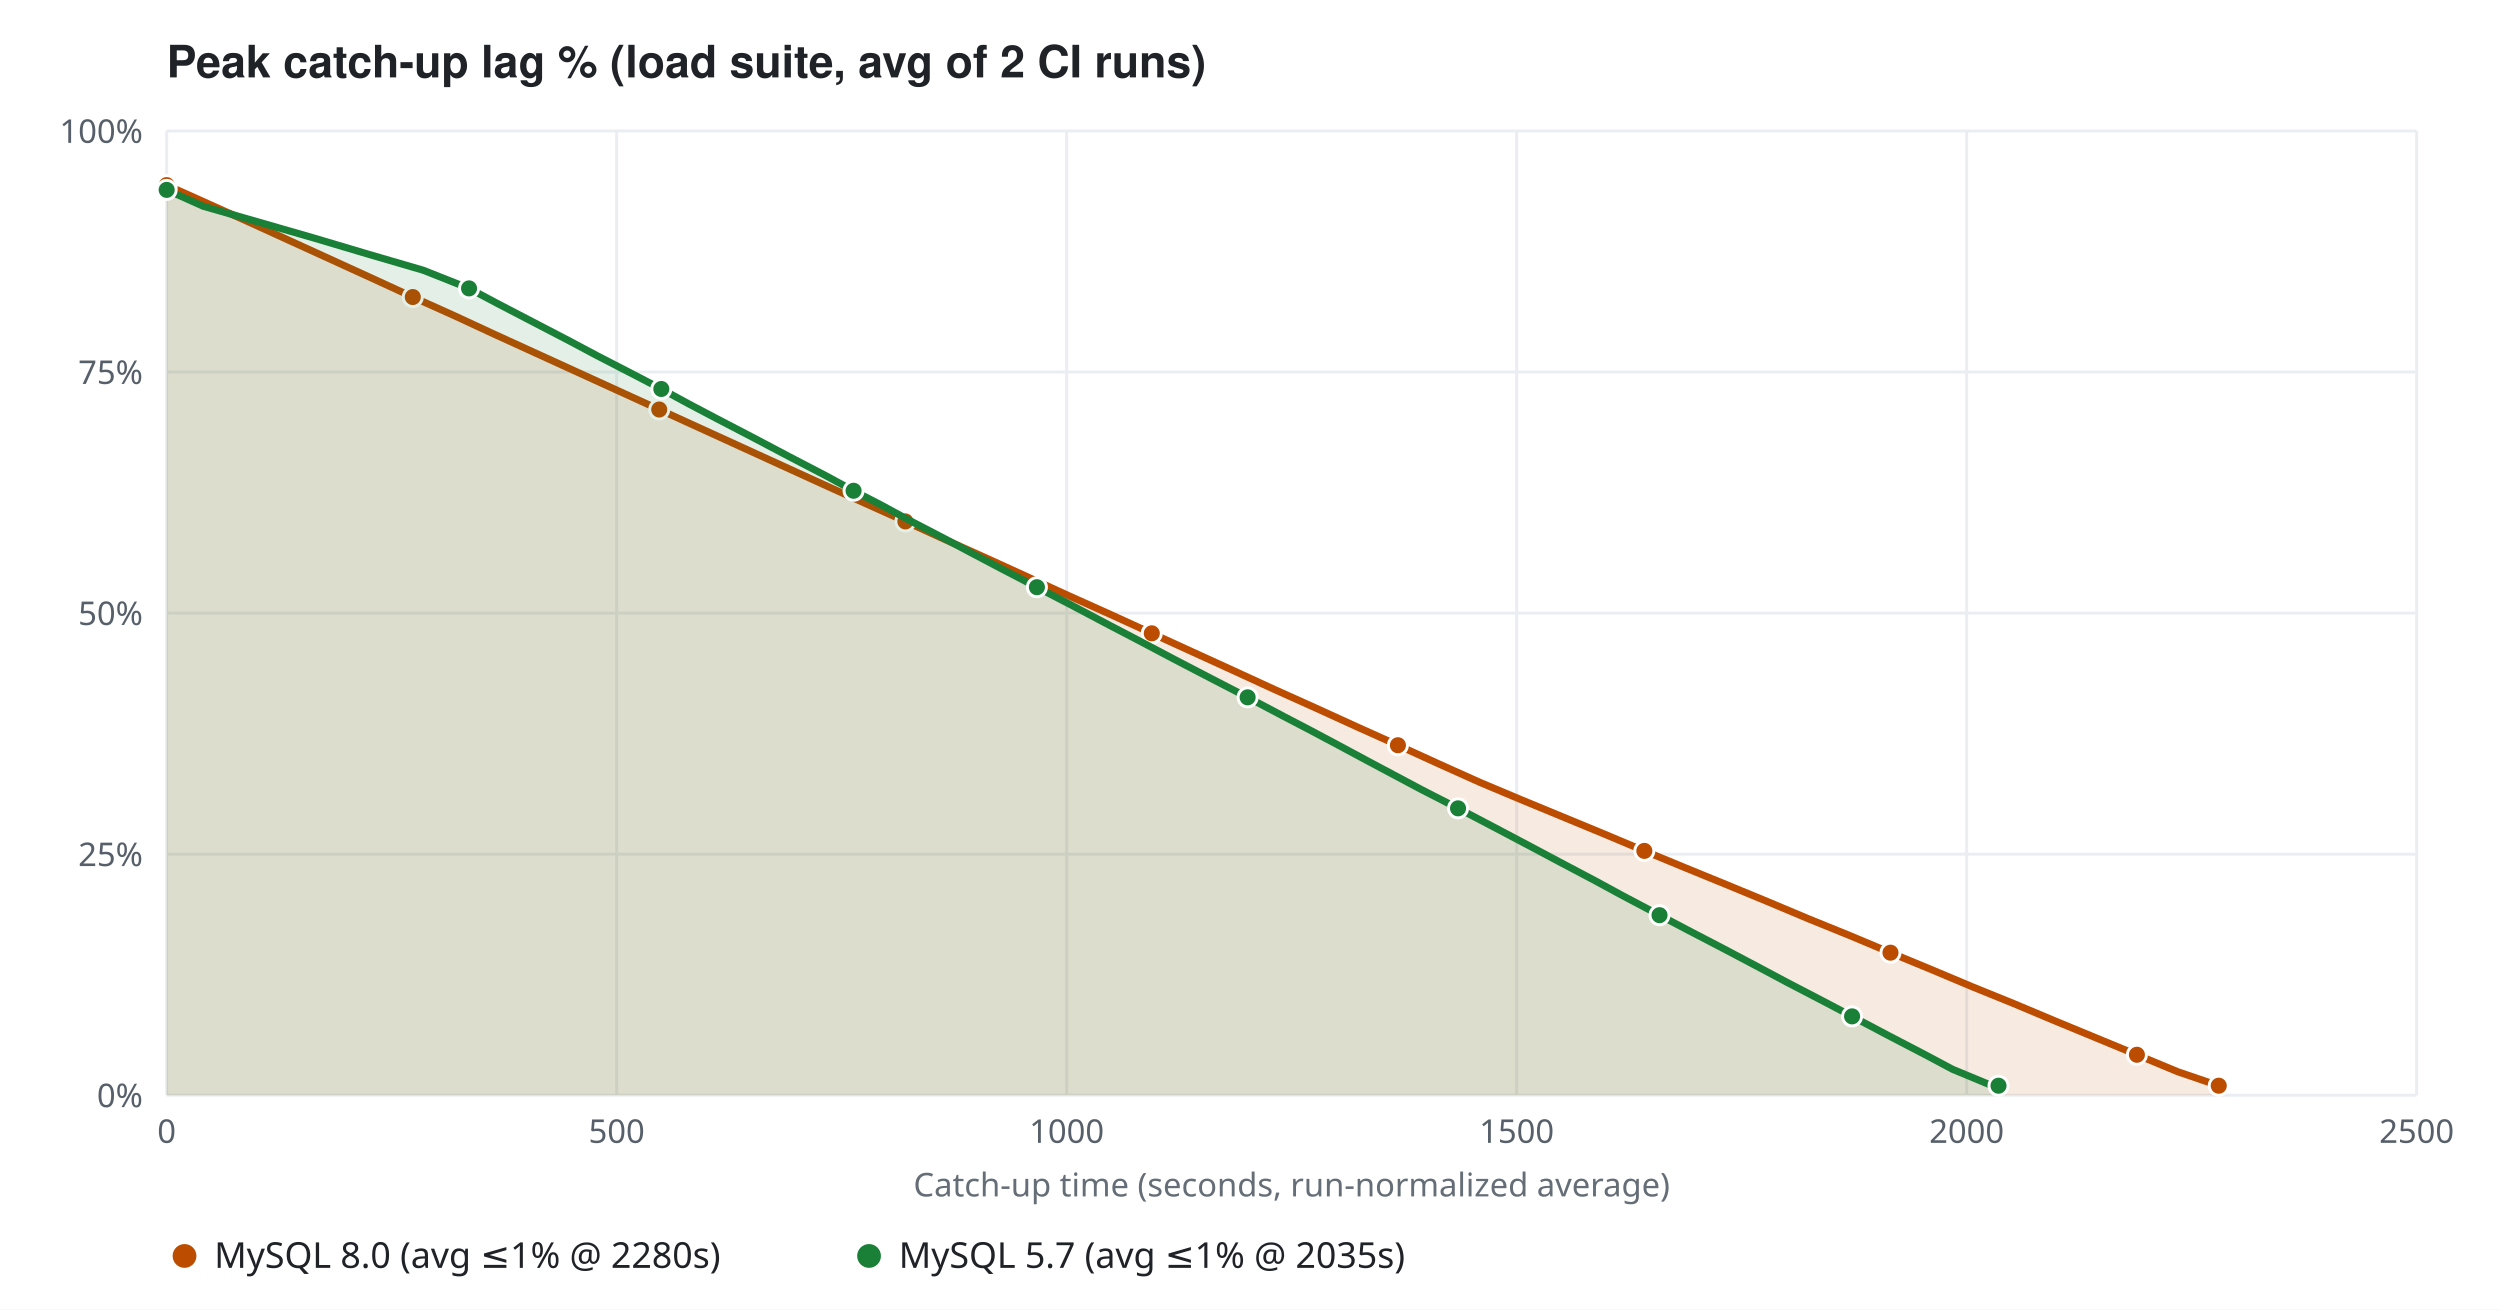
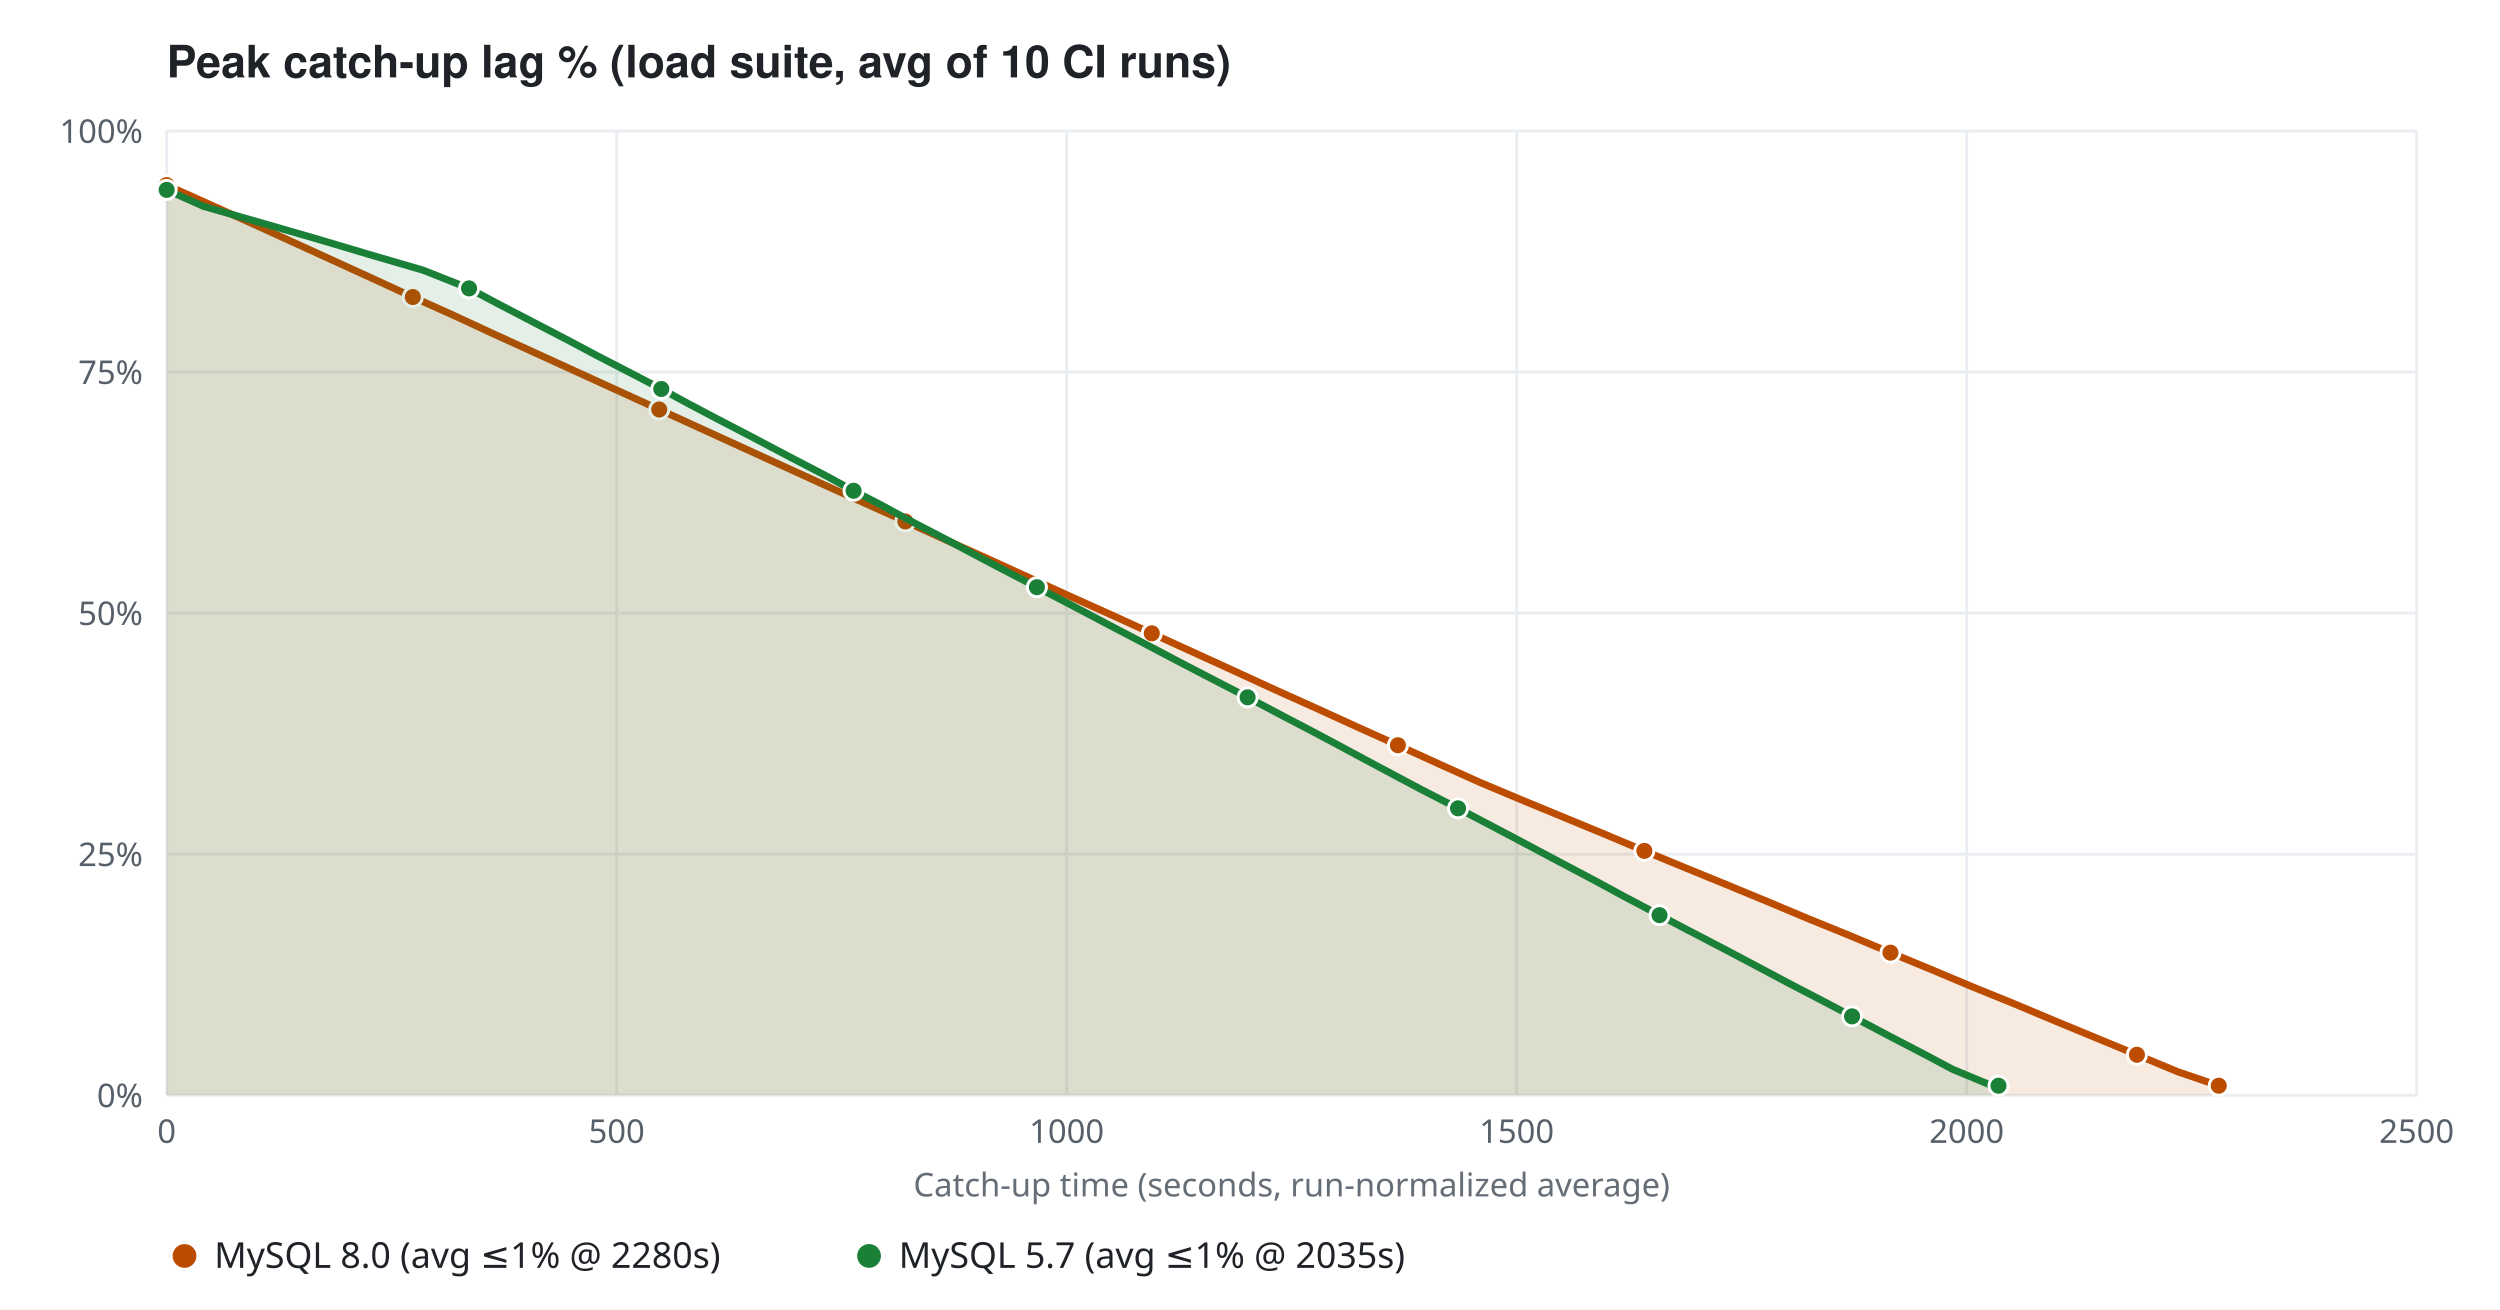
- <svg xmlns="http://www.w3.org/2000/svg" width="840" height="440" viewBox="0 0 840 440" role="img" aria-label="Peak catch-up lag % (load suite, avg of 2 CI runs)">
+ <svg xmlns="http://www.w3.org/2000/svg" width="840" height="440" viewBox="0 0 840 440" role="img" aria-label="Peak catch-up lag % (load suite, avg of 10 CI runs)">
  <rect width="100%" height="100%" fill="#ffffff" />
-   <text x="56" y="26" font-size="15" font-weight="600" fill="#1f2328" font-family="-apple-system,BlinkMacSystemFont,Segoe UI,Helvetica,Arial,sans-serif">Peak catch-up lag % (load suite, avg of 2 CI runs)</text>
+   <text x="56" y="26" font-size="15" font-weight="600" fill="#1f2328" font-family="-apple-system,BlinkMacSystemFont,Segoe UI,Helvetica,Arial,sans-serif">Peak catch-up lag % (load suite, avg of 10 CI runs)</text>
  <line x1="56" y1="368.0" x2="812" y2="368.0" stroke="#eaeef2" stroke-width="1" />
  <text x="48" y="372.0" text-anchor="end" font-size="11" fill="#57606a" font-family="system-ui,sans-serif">0%</text>
  <line x1="56" y1="287.0" x2="812" y2="287.0" stroke="#eaeef2" stroke-width="1" />
  <text x="48" y="291.0" text-anchor="end" font-size="11" fill="#57606a" font-family="system-ui,sans-serif">25%</text>
  <line x1="56" y1="206.0" x2="812" y2="206.0" stroke="#eaeef2" stroke-width="1" />
  <text x="48" y="210.0" text-anchor="end" font-size="11" fill="#57606a" font-family="system-ui,sans-serif">50%</text>
  <line x1="56" y1="125.0" x2="812" y2="125.0" stroke="#eaeef2" stroke-width="1" />
  <text x="48" y="129.0" text-anchor="end" font-size="11" fill="#57606a" font-family="system-ui,sans-serif">75%</text>
  <line x1="56" y1="44.0" x2="812" y2="44.0" stroke="#eaeef2" stroke-width="1" />
  <text x="48" y="48.0" text-anchor="end" font-size="11" fill="#57606a" font-family="system-ui,sans-serif">100%</text>
  <line x1="56.0" y1="44" x2="56.0" y2="368" stroke="#eaeef2" stroke-width="1" />
  <text x="56.0" y="384" text-anchor="middle" font-size="11" fill="#57606a" font-family="system-ui,sans-serif">0</text>
  <line x1="207.2" y1="44" x2="207.2" y2="368" stroke="#eaeef2" stroke-width="1" />
  <text x="207.2" y="384" text-anchor="middle" font-size="11" fill="#57606a" font-family="system-ui,sans-serif">500</text>
  <line x1="358.4" y1="44" x2="358.4" y2="368" stroke="#eaeef2" stroke-width="1" />
  <text x="358.4" y="384" text-anchor="middle" font-size="11" fill="#57606a" font-family="system-ui,sans-serif">1000</text>
  <line x1="509.6" y1="44" x2="509.6" y2="368" stroke="#eaeef2" stroke-width="1" />
  <text x="509.6" y="384" text-anchor="middle" font-size="11" fill="#57606a" font-family="system-ui,sans-serif">1500</text>
  <line x1="660.8" y1="44" x2="660.8" y2="368" stroke="#eaeef2" stroke-width="1" />
  <text x="660.8" y="384" text-anchor="middle" font-size="11" fill="#57606a" font-family="system-ui,sans-serif">2000</text>
  <line x1="812.0" y1="44" x2="812.0" y2="368" stroke="#eaeef2" stroke-width="1" />
  <text x="812.0" y="384" text-anchor="middle" font-size="11" fill="#57606a" font-family="system-ui,sans-serif">2500</text>
  <text x="434" y="402" text-anchor="middle" font-size="11" fill="#656d76" font-family="system-ui,sans-serif">Catch-up time (seconds, run-normalized average)</text>
  <polygon points="56.0,368.0 56.0,62.2 69.8,68.4 83.6,74.6 97.4,80.9 111.2,87.2 125.0,93.5 138.7,99.8 152.5,106.0 166.3,112.4 180.1,118.7 193.9,125.0 207.7,131.3 221.5,137.6 235.3,143.9 249.1,150.2 262.9,156.5 276.7,162.8 290.4,169.0 304.2,175.2 318.0,181.5 331.8,187.7 345.6,194.0 359.4,200.3 373.2,206.5 387.0,212.8 400.8,219.1 414.6,225.4 428.3,231.7 442.1,237.9 455.9,244.2 469.7,250.4 483.5,256.7 497.3,262.9 511.1,268.7 524.9,274.4 538.7,280.1 552.5,285.9 566.3,291.6 580.0,297.2 593.8,302.9 607.6,308.7 621.4,314.3 635.2,320.1 649.0,325.8 662.8,331.6 676.6,337.2 690.4,343.0 704.2,348.7 718.0,354.4 731.7,360.1 745.5,364.8 745.5,368.0" fill="#bc4c00" fill-opacity="0.12" stroke="none" />
  <polyline points="56.0,62.2 69.8,68.4 83.6,74.6 97.4,80.9 111.2,87.2 125.0,93.5 138.7,99.8 152.5,106.0 166.3,112.4 180.1,118.7 193.9,125.0 207.7,131.3 221.5,137.6 235.3,143.9 249.1,150.2 262.9,156.5 276.7,162.8 290.4,169.0 304.2,175.2 318.0,181.5 331.8,187.7 345.6,194.0 359.4,200.3 373.2,206.5 387.0,212.8 400.8,219.1 414.6,225.4 428.3,231.7 442.1,237.9 455.9,244.2 469.7,250.4 483.5,256.7 497.3,262.9 511.1,268.7 524.9,274.4 538.7,280.1 552.5,285.9 566.3,291.6 580.0,297.2 593.8,302.9 607.6,308.7 621.4,314.3 635.2,320.1 649.0,325.8 662.8,331.6 676.6,337.2 690.4,343.0 704.2,348.7 718.0,354.4 731.7,360.1 745.5,364.8" fill="none" stroke="#bc4c00" stroke-width="2.4" stroke-linejoin="round" stroke-linecap="round" />
  <circle cx="56.0" cy="62.2" r="3.2" fill="#bc4c00" stroke="#fff" stroke-width="1" />
  <circle cx="138.7" cy="99.8" r="3.2" fill="#bc4c00" stroke="#fff" stroke-width="1" />
  <circle cx="221.5" cy="137.6" r="3.2" fill="#bc4c00" stroke="#fff" stroke-width="1" />
  <circle cx="304.2" cy="175.2" r="3.2" fill="#bc4c00" stroke="#fff" stroke-width="1" />
  <circle cx="387.0" cy="212.8" r="3.2" fill="#bc4c00" stroke="#fff" stroke-width="1" />
  <circle cx="469.7" cy="250.4" r="3.2" fill="#bc4c00" stroke="#fff" stroke-width="1" />
  <circle cx="552.5" cy="285.9" r="3.2" fill="#bc4c00" stroke="#fff" stroke-width="1" />
  <circle cx="635.2" cy="320.1" r="3.2" fill="#bc4c00" stroke="#fff" stroke-width="1" />
  <circle cx="718.0" cy="354.4" r="3.2" fill="#bc4c00" stroke="#fff" stroke-width="1" />
  <circle cx="745.5" cy="364.8" r="3.2" fill="#bc4c00" stroke="#fff" stroke-width="1" />
  <polygon points="56.0,368.0 56.0,63.8 68.3,69.3 86.8,74.6 105.2,79.9 123.7,85.4 142.2,90.8 157.6,96.9 166.8,101.8 179.1,108.2 191.4,114.6 200.6,119.5 213.0,125.9 222.2,130.7 231.4,135.7 240.7,140.6 253.0,147.0 265.3,153.5 277.6,159.9 286.8,164.9 296.1,169.7 305.3,174.7 317.6,181.1 326.8,186.0 336.1,190.9 348.4,197.3 360.7,203.7 373.0,210.2 382.2,215.0 394.5,221.5 406.8,227.9 419.2,234.3 431.5,240.8 440.7,245.6 449.9,250.5 459.2,255.5 468.4,260.4 477.6,265.3 489.9,271.6 502.3,278.1 514.6,284.6 523.8,289.5 536.1,296.0 545.3,301.0 557.6,307.5 566.9,312.4 579.2,318.8 591.5,325.3 600.7,330.2 613.0,336.6 622.3,341.5 634.6,348.0 646.9,354.4 656.1,359.3 668.4,364.4 671.5,364.8 671.5,368.0" fill="#1a7f37" fill-opacity="0.12" stroke="none" />
  <polyline points="56.0,63.8 68.3,69.3 86.8,74.6 105.2,79.9 123.7,85.4 142.2,90.8 157.6,96.9 166.8,101.8 179.1,108.2 191.4,114.6 200.6,119.5 213.0,125.9 222.2,130.7 231.4,135.7 240.7,140.6 253.0,147.0 265.3,153.5 277.6,159.9 286.8,164.9 296.1,169.7 305.3,174.7 317.6,181.1 326.8,186.0 336.1,190.9 348.4,197.3 360.7,203.7 373.0,210.2 382.2,215.0 394.5,221.5 406.8,227.9 419.2,234.3 431.5,240.8 440.7,245.6 449.9,250.5 459.2,255.5 468.4,260.4 477.6,265.3 489.9,271.6 502.3,278.1 514.6,284.6 523.8,289.5 536.1,296.0 545.3,301.0 557.6,307.5 566.9,312.4 579.2,318.8 591.5,325.3 600.7,330.2 613.0,336.6 622.3,341.5 634.6,348.0 646.9,354.4 656.1,359.3 668.4,364.4 671.5,364.8" fill="none" stroke="#1a7f37" stroke-width="2.4" stroke-linejoin="round" stroke-linecap="round" />
  <circle cx="56.0" cy="63.8" r="3.2" fill="#1a7f37" stroke="#fff" stroke-width="1" />
  <circle cx="157.6" cy="96.9" r="3.2" fill="#1a7f37" stroke="#fff" stroke-width="1" />
  <circle cx="222.2" cy="130.7" r="3.2" fill="#1a7f37" stroke="#fff" stroke-width="1" />
  <circle cx="286.8" cy="164.9" r="3.2" fill="#1a7f37" stroke="#fff" stroke-width="1" />
  <circle cx="348.4" cy="197.3" r="3.2" fill="#1a7f37" stroke="#fff" stroke-width="1" />
  <circle cx="419.2" cy="234.3" r="3.2" fill="#1a7f37" stroke="#fff" stroke-width="1" />
  <circle cx="489.9" cy="271.6" r="3.2" fill="#1a7f37" stroke="#fff" stroke-width="1" />
  <circle cx="557.6" cy="307.5" r="3.2" fill="#1a7f37" stroke="#fff" stroke-width="1" />
  <circle cx="622.3" cy="341.5" r="3.2" fill="#1a7f37" stroke="#fff" stroke-width="1" />
  <circle cx="671.5" cy="364.8" r="3.2" fill="#1a7f37" stroke="#fff" stroke-width="1" />
  <circle cx="62" cy="422" r="4" fill="#bc4c00" />
  <text x="72" y="426" font-size="12" fill="#1f2328" font-family="system-ui,sans-serif">MySQL 8.0 (avg ≤1% @ 2280s)</text>
  <circle cx="292" cy="422" r="4" fill="#1a7f37" />
  <text x="302" y="426" font-size="12" fill="#1f2328" font-family="system-ui,sans-serif">MySQL 5.7 (avg ≤1% @ 2035s)</text>
</svg>
